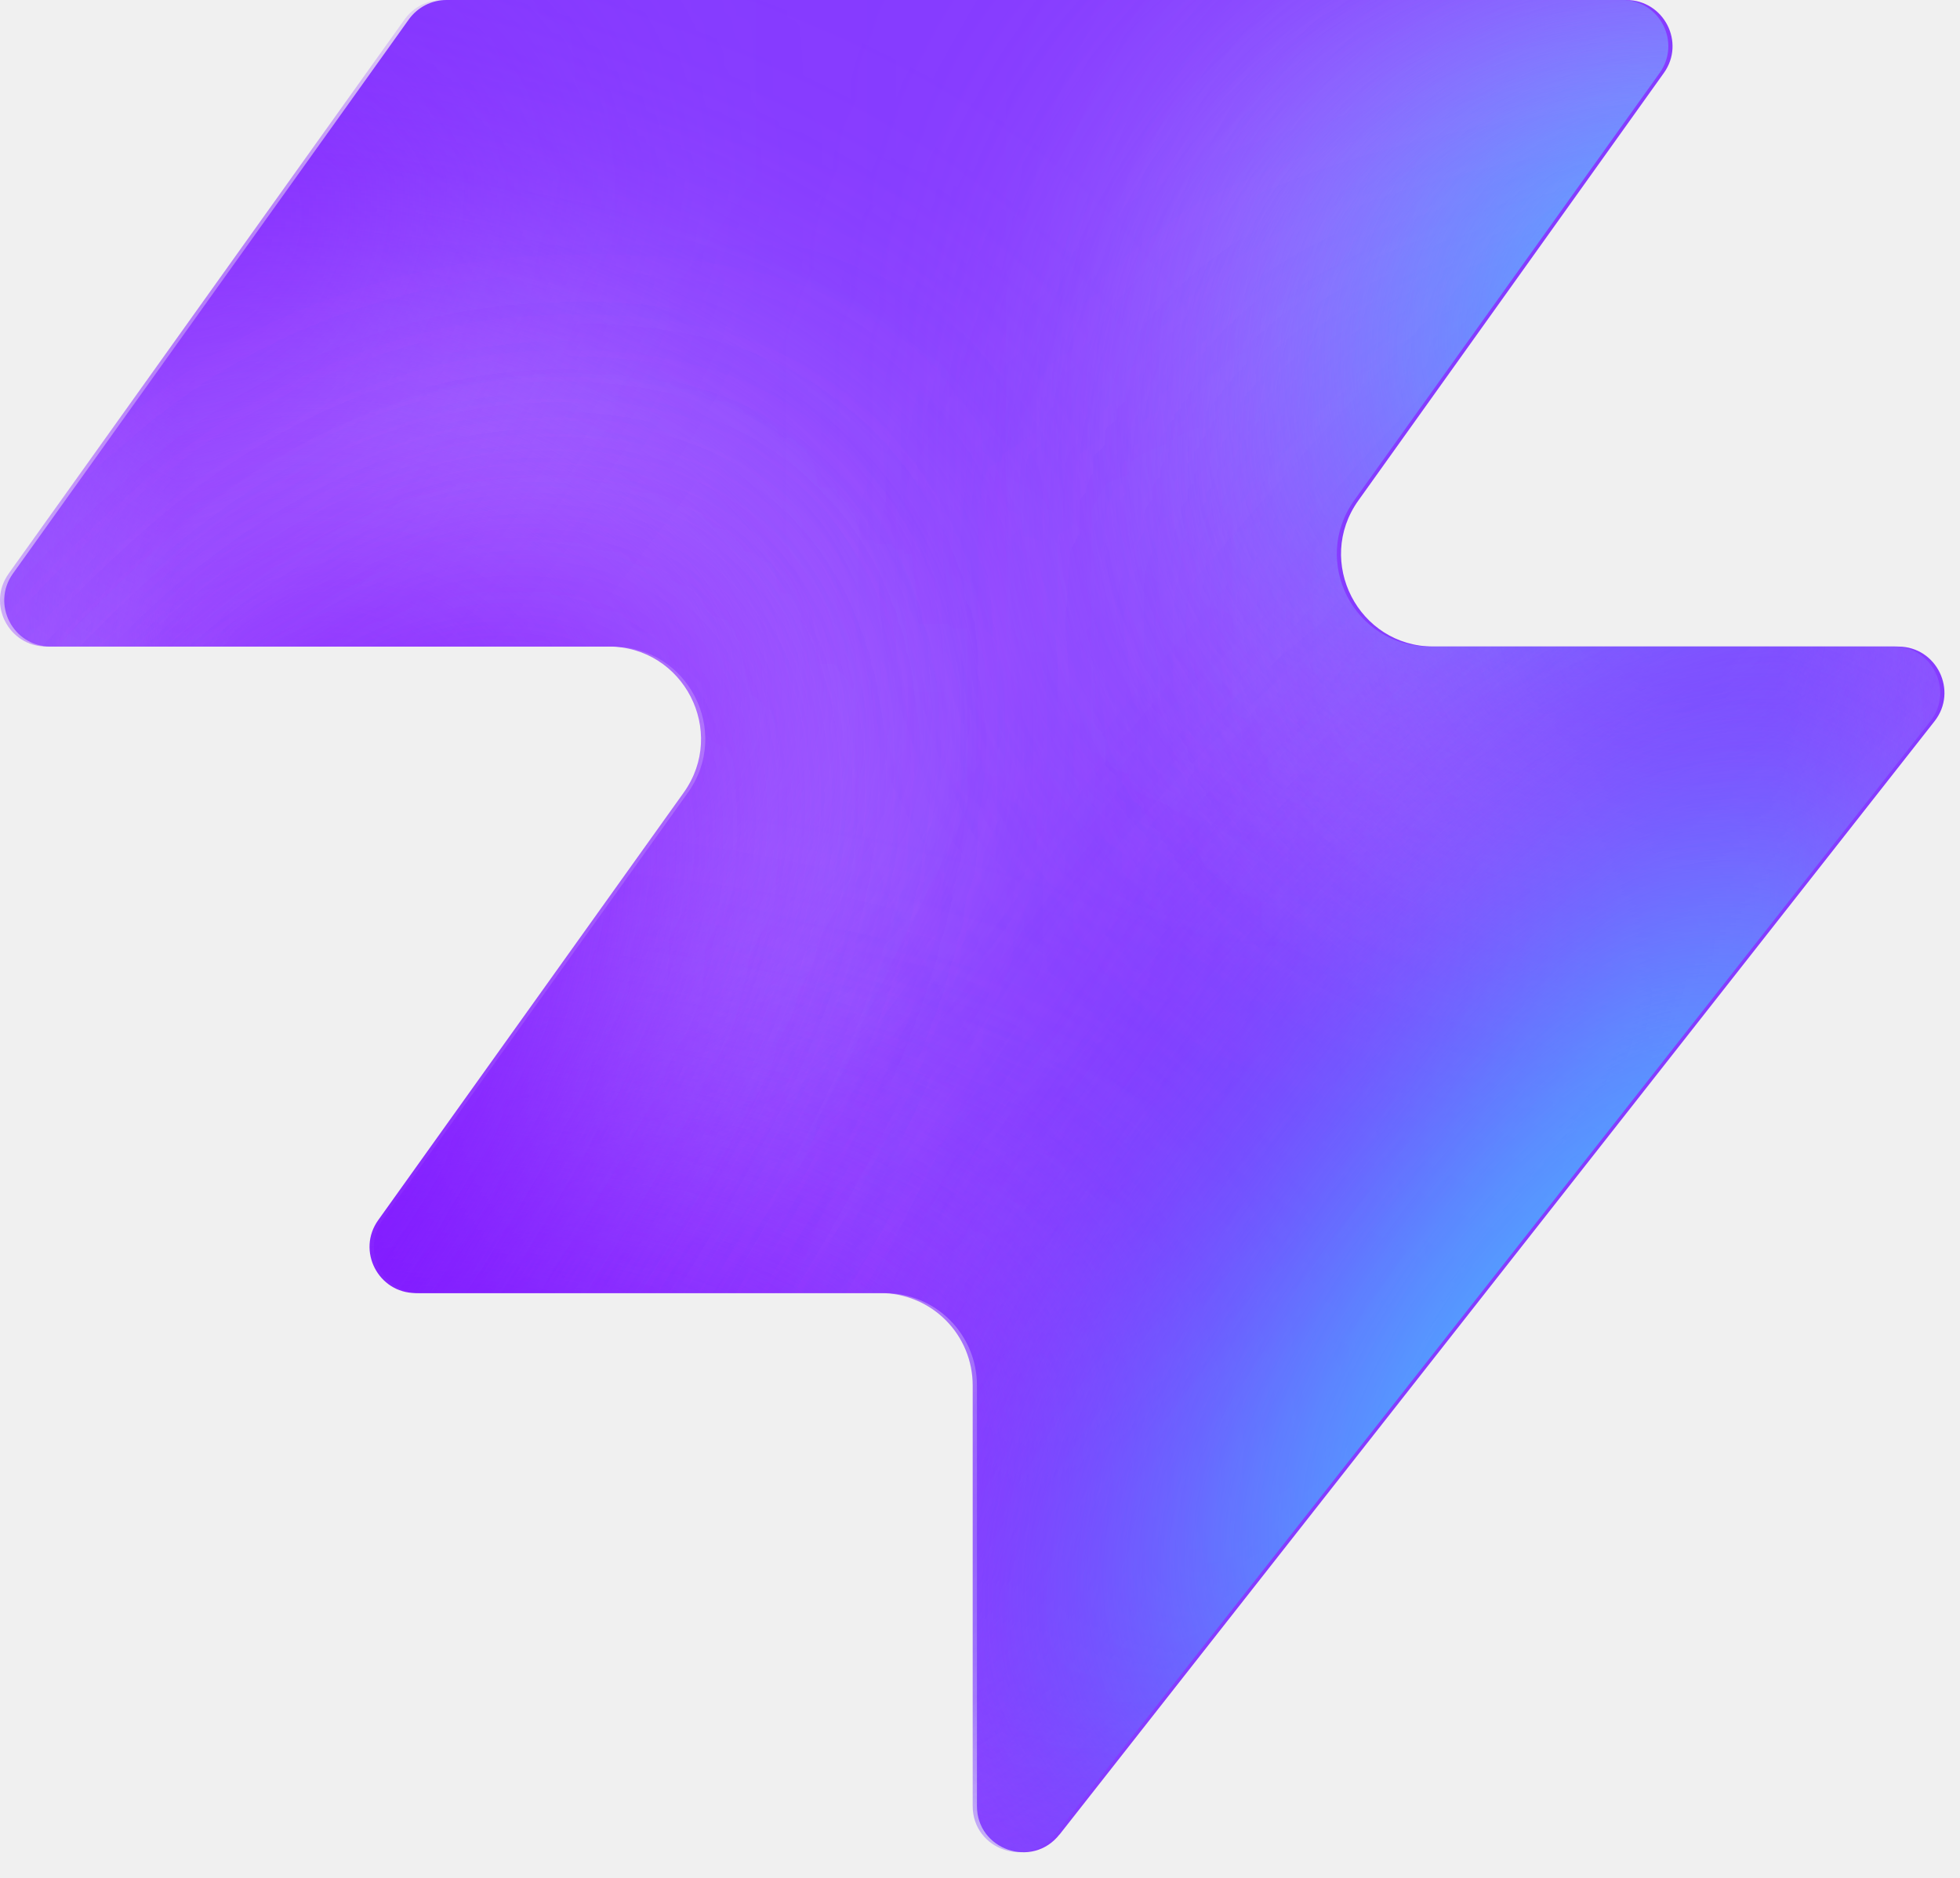
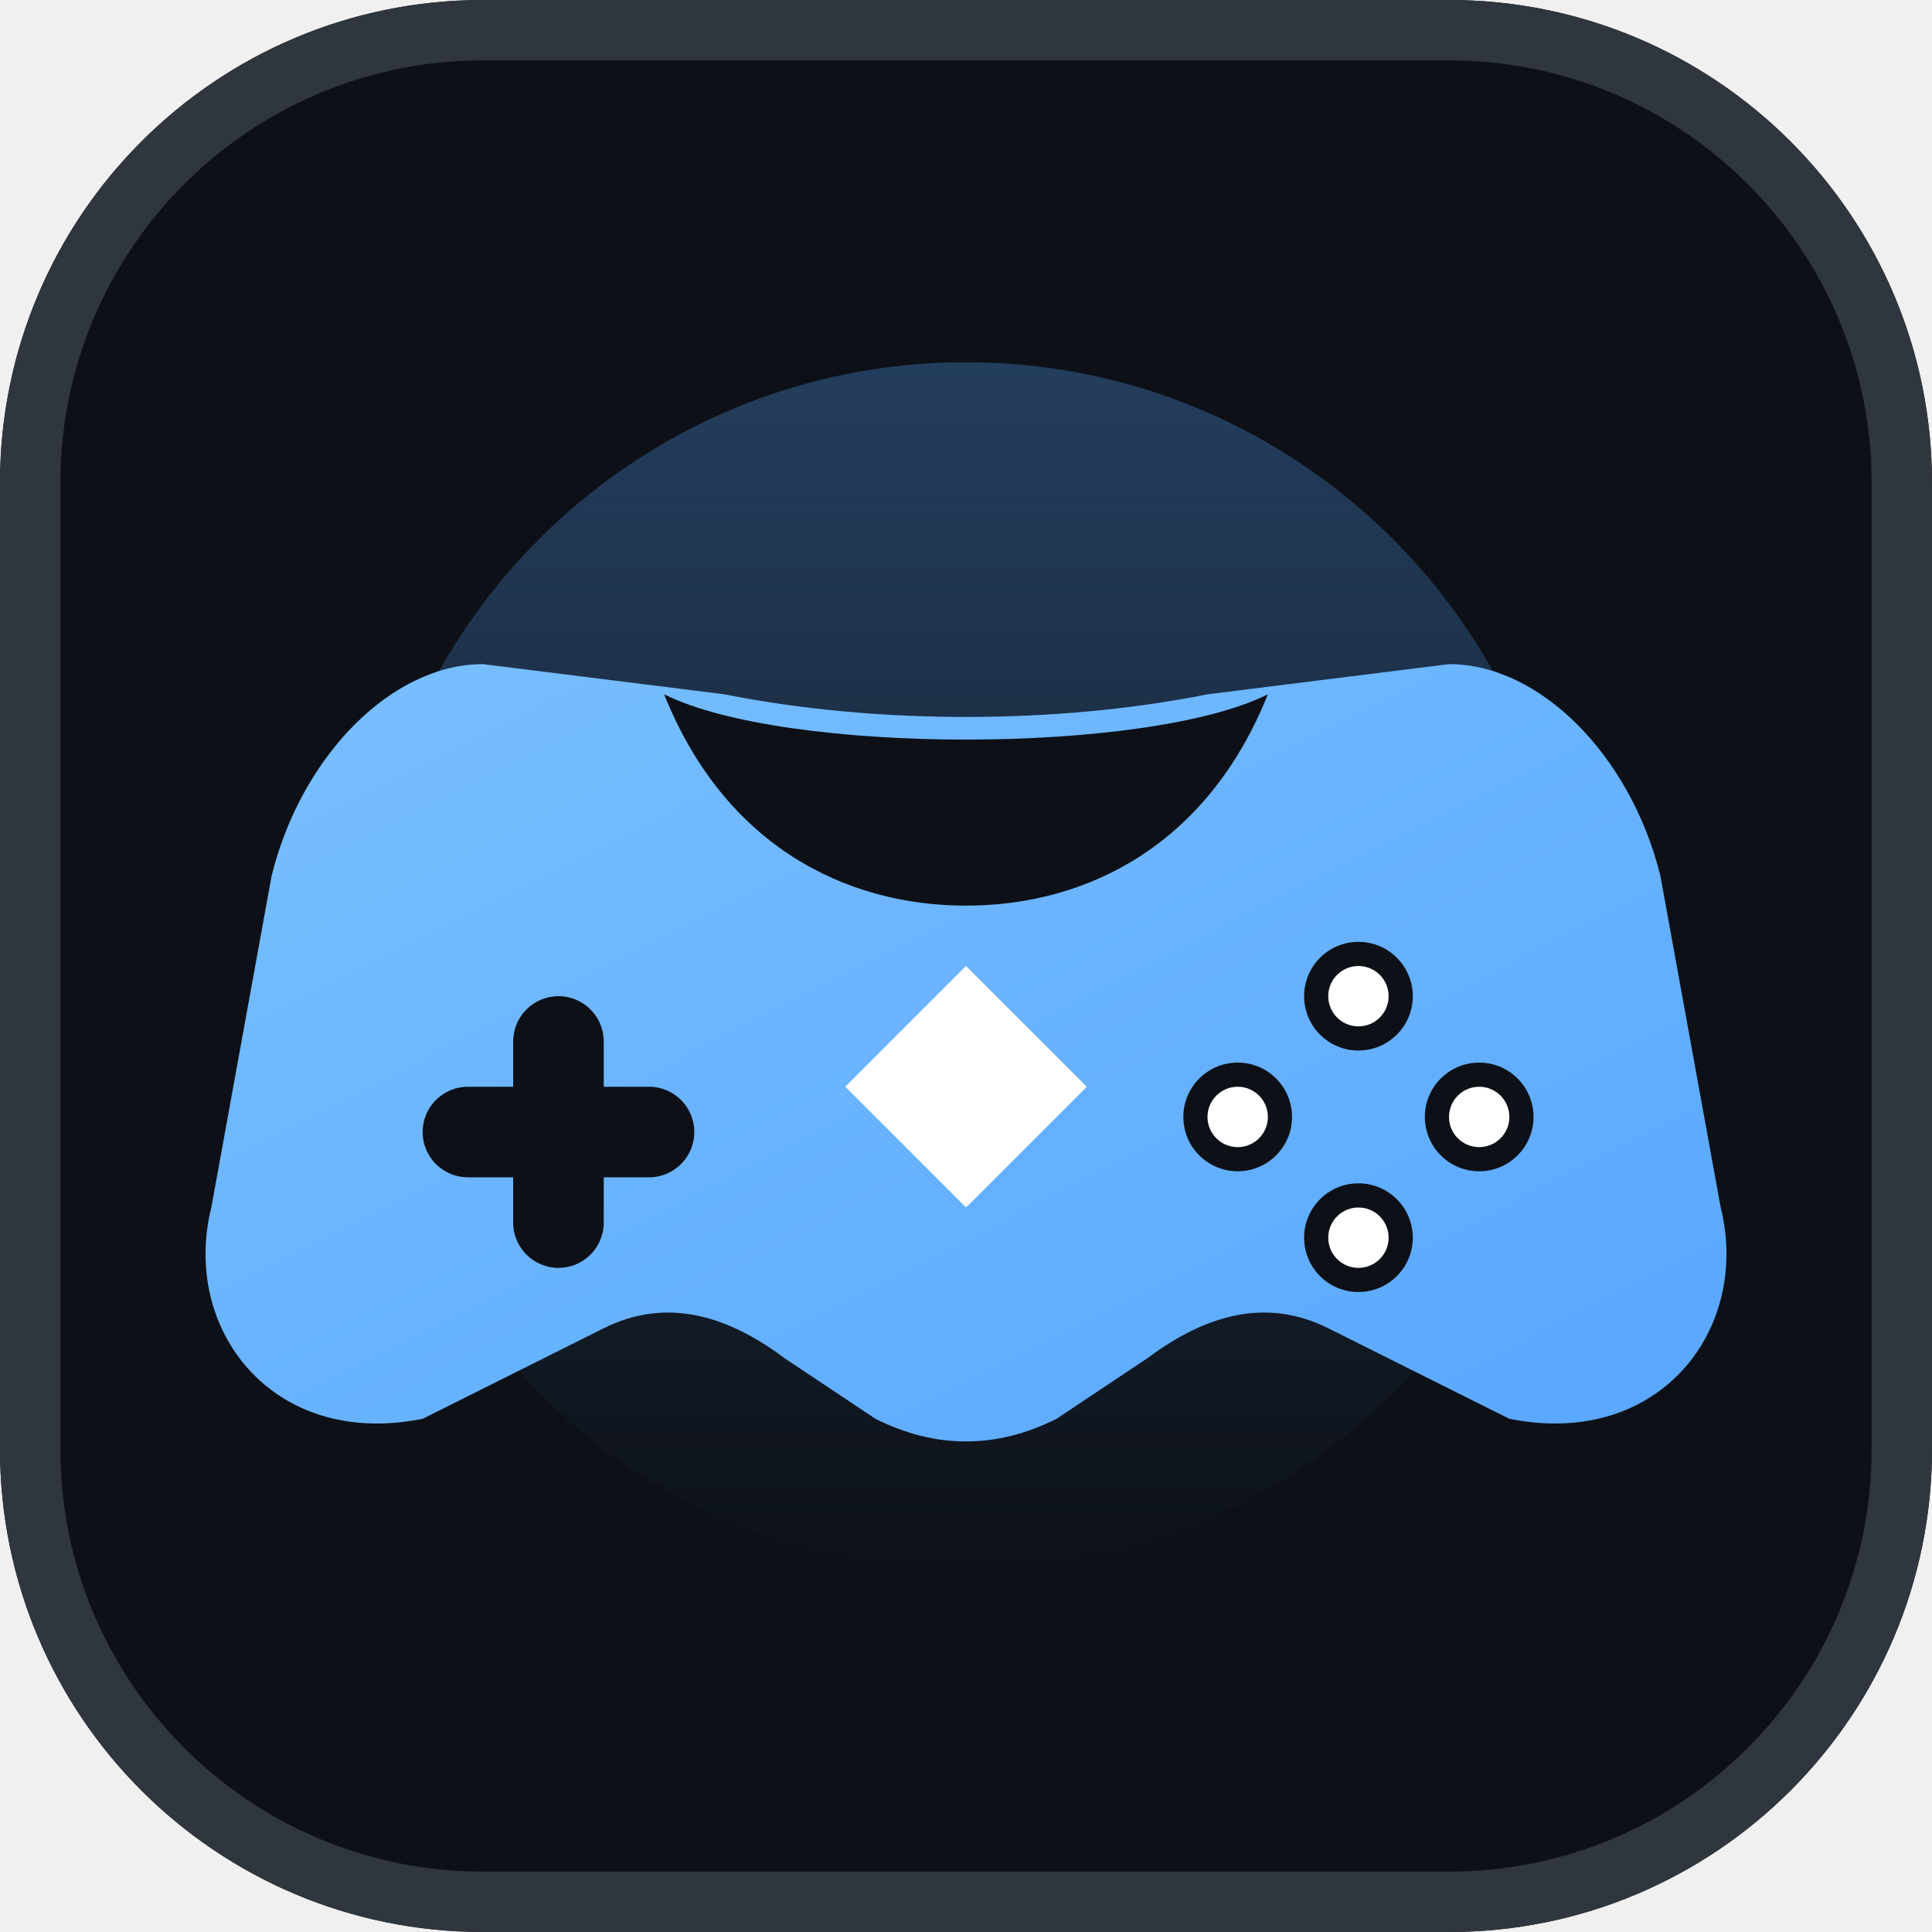
- <svg xmlns="http://www.w3.org/2000/svg" width="48" height="46" fill="none" viewBox="0 0 48 46">
-   <path fill="#863bff" d="M25.946 44.938c-.664.845-2.021.375-2.021-.698V33.937a2.26 2.26 0 0 0-2.262-2.262H10.287c-.92 0-1.456-1.04-.92-1.788l7.48-10.471c1.07-1.497 0-3.578-1.842-3.578H1.237c-.92 0-1.456-1.04-.92-1.788L10.013.474c.214-.297.556-.474.92-.474h28.894c.92 0 1.456 1.04.92 1.788l-7.48 10.471c-1.07 1.498 0 3.579 1.842 3.579h11.377c.943 0 1.473 1.088.89 1.83L25.947 44.94z" style="fill:#863bff;fill:color(display-p3 .525 .23 1);fill-opacity:1" />
-   <mask id="a" width="48" height="46" x="0" y="0" maskUnits="userSpaceOnUse" style="mask-type:alpha">
-     <path fill="#000" d="M25.842 44.938c-.664.844-2.021.375-2.021-.698V33.937a2.26 2.26 0 0 0-2.262-2.262H10.183c-.92 0-1.456-1.04-.92-1.788l7.48-10.471c1.07-1.498 0-3.579-1.842-3.579H1.133c-.92 0-1.456-1.04-.92-1.787L9.91.473c.214-.297.556-.474.92-.474h28.894c.92 0 1.456 1.04.92 1.788l-7.48 10.471c-1.07 1.498 0 3.578 1.842 3.578h11.377c.943 0 1.473 1.088.89 1.832L25.843 44.94z" style="fill:#000;fill-opacity:1" />
-   </mask>
-   <g mask="url(#a)">
-     <g filter="url(#b)">
-       <ellipse cx="5.508" cy="14.704" fill="#ede6ff" rx="5.508" ry="14.704" style="fill:#ede6ff;fill:color(display-p3 .927 .903 1);fill-opacity:1" transform="matrix(.00324 1 1 -.00324 -4.47 31.516)" />
-     </g>
-     <g filter="url(#c)">
-       <ellipse cx="10.399" cy="29.851" fill="#ede6ff" rx="10.399" ry="29.851" style="fill:#ede6ff;fill:color(display-p3 .927 .903 1);fill-opacity:1" transform="matrix(.00324 1 1 -.00324 -39.328 7.883)" />
-     </g>
-     <g filter="url(#d)">
-       <ellipse cx="5.508" cy="30.487" fill="#7e14ff" rx="5.508" ry="30.487" style="fill:#7e14ff;fill:color(display-p3 .492 .077 1);fill-opacity:1" transform="rotate(89.814 -25.913 -14.639)scale(1 -1)" />
-     </g>
-     <g filter="url(#e)">
-       <ellipse cx="5.508" cy="30.599" fill="#7e14ff" rx="5.508" ry="30.599" style="fill:#7e14ff;fill:color(display-p3 .492 .077 1);fill-opacity:1" transform="rotate(89.814 -32.644 -3.334)scale(1 -1)" />
-     </g>
-     <g filter="url(#f)">
-       <ellipse cx="5.508" cy="30.599" fill="#7e14ff" rx="5.508" ry="30.599" style="fill:#7e14ff;fill:color(display-p3 .492 .077 1);fill-opacity:1" transform="matrix(.00324 1 1 -.00324 -34.34 30.47)" />
-     </g>
-     <g filter="url(#g)">
-       <ellipse cx="14.072" cy="22.078" fill="#ede6ff" rx="14.072" ry="22.078" style="fill:#ede6ff;fill:color(display-p3 .927 .903 1);fill-opacity:1" transform="rotate(93.35 24.506 48.493)scale(-1 1)" />
-     </g>
-     <g filter="url(#h)">
-       <ellipse cx="3.47" cy="21.501" fill="#7e14ff" rx="3.47" ry="21.501" style="fill:#7e14ff;fill:color(display-p3 .492 .077 1);fill-opacity:1" transform="rotate(89.009 28.708 47.59)scale(-1 1)" />
-     </g>
-     <g filter="url(#i)">
-       <ellipse cx="3.47" cy="21.501" fill="#7e14ff" rx="3.47" ry="21.501" style="fill:#7e14ff;fill:color(display-p3 .492 .077 1);fill-opacity:1" transform="rotate(89.009 28.708 47.59)scale(-1 1)" />
-     </g>
-     <g filter="url(#j)">
-       <ellipse cx=".387" cy="8.972" fill="#7e14ff" rx="4.407" ry="29.108" style="fill:#7e14ff;fill:color(display-p3 .492 .077 1);fill-opacity:1" transform="rotate(39.51 .387 8.972)" />
-     </g>
-     <g filter="url(#k)">
-       <ellipse cx="47.523" cy="-6.092" fill="#7e14ff" rx="4.407" ry="29.108" style="fill:#7e14ff;fill:color(display-p3 .492 .077 1);fill-opacity:1" transform="rotate(37.892 47.523 -6.092)" />
-     </g>
-     <g filter="url(#l)">
-       <ellipse cx="41.412" cy="6.333" fill="#47bfff" rx="5.971" ry="9.665" style="fill:#47bfff;fill:color(display-p3 .28 .748 1);fill-opacity:1" transform="rotate(37.892 41.412 6.333)" />
-     </g>
-     <g filter="url(#m)">
-       <ellipse cx="-1.879" cy="38.332" fill="#7e14ff" rx="4.407" ry="29.108" style="fill:#7e14ff;fill:color(display-p3 .492 .077 1);fill-opacity:1" transform="rotate(37.892 -1.88 38.332)" />
-     </g>
-     <g filter="url(#n)">
-       <ellipse cx="-1.879" cy="38.332" fill="#7e14ff" rx="4.407" ry="29.108" style="fill:#7e14ff;fill:color(display-p3 .492 .077 1);fill-opacity:1" transform="rotate(37.892 -1.88 38.332)" />
-     </g>
-     <g filter="url(#o)">
-       <ellipse cx="35.651" cy="29.907" fill="#7e14ff" rx="4.407" ry="29.108" style="fill:#7e14ff;fill:color(display-p3 .492 .077 1);fill-opacity:1" transform="rotate(37.892 35.651 29.907)" />
-     </g>
-     <g filter="url(#p)">
-       <ellipse cx="38.418" cy="32.4" fill="#47bfff" rx="5.971" ry="15.297" style="fill:#47bfff;fill:color(display-p3 .28 .748 1);fill-opacity:1" transform="rotate(37.892 38.418 32.4)" />
-     </g>
-   </g>
+ <svg xmlns="http://www.w3.org/2000/svg" viewBox="0 0 64 64" width="64" height="64">
  <defs>
-     <filter id="b" width="60.045" height="41.654" x="-19.77" y="16.149" color-interpolation-filters="sRGB" filterUnits="userSpaceOnUse">
-       <feFlood flood-opacity="0" result="BackgroundImageFix" />
-       <feBlend in="SourceGraphic" in2="BackgroundImageFix" result="shape" />
-       <feGaussianBlur result="effect1_foregroundBlur_2002_17158" stdDeviation="7.659" />
-     </filter>
-     <filter id="c" width="90.34" height="51.437" x="-54.613" y="-7.533" color-interpolation-filters="sRGB" filterUnits="userSpaceOnUse">
-       <feFlood flood-opacity="0" result="BackgroundImageFix" />
-       <feBlend in="SourceGraphic" in2="BackgroundImageFix" result="shape" />
-       <feGaussianBlur result="effect1_foregroundBlur_2002_17158" stdDeviation="7.659" />
-     </filter>
-     <filter id="d" width="79.355" height="29.4" x="-49.64" y="2.03" color-interpolation-filters="sRGB" filterUnits="userSpaceOnUse">
-       <feFlood flood-opacity="0" result="BackgroundImageFix" />
-       <feBlend in="SourceGraphic" in2="BackgroundImageFix" result="shape" />
-       <feGaussianBlur result="effect1_foregroundBlur_2002_17158" stdDeviation="4.596" />
-     </filter>
-     <filter id="e" width="79.579" height="29.4" x="-45.045" y="20.029" color-interpolation-filters="sRGB" filterUnits="userSpaceOnUse">
-       <feFlood flood-opacity="0" result="BackgroundImageFix" />
-       <feBlend in="SourceGraphic" in2="BackgroundImageFix" result="shape" />
-       <feGaussianBlur result="effect1_foregroundBlur_2002_17158" stdDeviation="4.596" />
-     </filter>
-     <filter id="f" width="79.579" height="29.4" x="-43.513" y="21.178" color-interpolation-filters="sRGB" filterUnits="userSpaceOnUse">
-       <feFlood flood-opacity="0" result="BackgroundImageFix" />
-       <feBlend in="SourceGraphic" in2="BackgroundImageFix" result="shape" />
-       <feGaussianBlur result="effect1_foregroundBlur_2002_17158" stdDeviation="4.596" />
-     </filter>
-     <filter id="g" width="74.749" height="58.852" x="15.756" y="-17.901" color-interpolation-filters="sRGB" filterUnits="userSpaceOnUse">
-       <feFlood flood-opacity="0" result="BackgroundImageFix" />
-       <feBlend in="SourceGraphic" in2="BackgroundImageFix" result="shape" />
-       <feGaussianBlur result="effect1_foregroundBlur_2002_17158" stdDeviation="7.659" />
-     </filter>
-     <filter id="h" width="61.377" height="25.362" x="23.548" y="2.284" color-interpolation-filters="sRGB" filterUnits="userSpaceOnUse">
-       <feFlood flood-opacity="0" result="BackgroundImageFix" />
-       <feBlend in="SourceGraphic" in2="BackgroundImageFix" result="shape" />
-       <feGaussianBlur result="effect1_foregroundBlur_2002_17158" stdDeviation="4.596" />
-     </filter>
-     <filter id="i" width="61.377" height="25.362" x="23.548" y="2.284" color-interpolation-filters="sRGB" filterUnits="userSpaceOnUse">
-       <feFlood flood-opacity="0" result="BackgroundImageFix" />
-       <feBlend in="SourceGraphic" in2="BackgroundImageFix" result="shape" />
-       <feGaussianBlur result="effect1_foregroundBlur_2002_17158" stdDeviation="4.596" />
-     </filter>
-     <filter id="j" width="56.045" height="63.649" x="-27.636" y="-22.853" color-interpolation-filters="sRGB" filterUnits="userSpaceOnUse">
-       <feFlood flood-opacity="0" result="BackgroundImageFix" />
-       <feBlend in="SourceGraphic" in2="BackgroundImageFix" result="shape" />
-       <feGaussianBlur result="effect1_foregroundBlur_2002_17158" stdDeviation="4.596" />
-     </filter>
-     <filter id="k" width="54.814" height="64.646" x="20.116" y="-38.415" color-interpolation-filters="sRGB" filterUnits="userSpaceOnUse">
-       <feFlood flood-opacity="0" result="BackgroundImageFix" />
-       <feBlend in="SourceGraphic" in2="BackgroundImageFix" result="shape" />
-       <feGaussianBlur result="effect1_foregroundBlur_2002_17158" stdDeviation="4.596" />
-     </filter>
-     <filter id="l" width="33.541" height="35.313" x="24.641" y="-11.323" color-interpolation-filters="sRGB" filterUnits="userSpaceOnUse">
-       <feFlood flood-opacity="0" result="BackgroundImageFix" />
-       <feBlend in="SourceGraphic" in2="BackgroundImageFix" result="shape" />
-       <feGaussianBlur result="effect1_foregroundBlur_2002_17158" stdDeviation="4.596" />
-     </filter>
-     <filter id="m" width="54.814" height="64.646" x="-29.286" y="6.009" color-interpolation-filters="sRGB" filterUnits="userSpaceOnUse">
-       <feFlood flood-opacity="0" result="BackgroundImageFix" />
-       <feBlend in="SourceGraphic" in2="BackgroundImageFix" result="shape" />
-       <feGaussianBlur result="effect1_foregroundBlur_2002_17158" stdDeviation="4.596" />
-     </filter>
-     <filter id="n" width="54.814" height="64.646" x="-29.286" y="6.009" color-interpolation-filters="sRGB" filterUnits="userSpaceOnUse">
-       <feFlood flood-opacity="0" result="BackgroundImageFix" />
-       <feBlend in="SourceGraphic" in2="BackgroundImageFix" result="shape" />
-       <feGaussianBlur result="effect1_foregroundBlur_2002_17158" stdDeviation="4.596" />
-     </filter>
-     <filter id="o" width="54.814" height="64.646" x="8.244" y="-2.416" color-interpolation-filters="sRGB" filterUnits="userSpaceOnUse">
-       <feFlood flood-opacity="0" result="BackgroundImageFix" />
-       <feBlend in="SourceGraphic" in2="BackgroundImageFix" result="shape" />
-       <feGaussianBlur result="effect1_foregroundBlur_2002_17158" stdDeviation="4.596" />
-     </filter>
-     <filter id="p" width="39.409" height="43.623" x="18.713" y="10.588" color-interpolation-filters="sRGB" filterUnits="userSpaceOnUse">
-       <feFlood flood-opacity="0" result="BackgroundImageFix" />
-       <feBlend in="SourceGraphic" in2="BackgroundImageFix" result="shape" />
-       <feGaussianBlur result="effect1_foregroundBlur_2002_17158" stdDeviation="4.596" />
-     </filter>
+     <linearGradient id="accentGrad" x1="0%" y1="0%" x2="100%" y2="100%">
+       <stop offset="0%" stop-color="#79C0FF" />
+       <stop offset="100%" stop-color="#58A6FF" />
+     </linearGradient>
+     <linearGradient id="glowGrad" x1="50%" y1="0%" x2="50%" y2="100%">
+       <stop offset="0%" stop-color="#58A6FF" stop-opacity="0.3" />
+       <stop offset="100%" stop-color="#58A6FF" stop-opacity="0" />
+     </linearGradient>
  </defs>
+   <rect width="64" height="64" rx="16" fill="#0D1117" />
+   <rect x="1" y="1" width="62" height="62" rx="15" fill="none" stroke="#30363D" stroke-width="2" />
+   <circle cx="32" cy="32" r="20" fill="url(#glowGrad)" />
+   <path d="M16 22 C13 22, 10 25, 9 29 L7 40 C6 44, 9 48, 14 47 L20 44 C22 43, 24 43.5, 26 45 L29 47 C31 48, 33 48, 35 47 L38 45 C40 43.5, 42 43, 44 44 L50 47 C55 48, 58 44, 57 40 L55 29 C54 25, 51 22, 48 22 L40 23 C35 24, 29 24, 24 23 Z" fill="url(#accentGrad)" />
+   <path d="M22 23 C26 25, 38 25, 42 23 C40 28, 36 30, 32 30 C28 30, 24 28, 22 23 Z" fill="#0D1117" />
+   <polygon points="32,32 36,36 32,40 28,36" fill="#FFFFFF" />
+   <rect x="17" y="33" width="3" height="9" rx="1.5" fill="#0D1117" />
+   <rect x="14" y="36" width="9" height="3" rx="1.5" fill="#0D1117" />
+   <circle cx="45" cy="33" r="1.8" fill="#0D1117" />
+   <circle cx="49" cy="37" r="1.8" fill="#0D1117" />
+   <circle cx="41" cy="37" r="1.8" fill="#0D1117" />
+   <circle cx="45" cy="41" r="1.8" fill="#0D1117" />
+   <circle cx="45" cy="33" r="1" fill="#FFFFFF" />
+   <circle cx="49" cy="37" r="1" fill="#FFFFFF" />
+   <circle cx="41" cy="37" r="1" fill="#FFFFFF" />
+   <circle cx="45" cy="41" r="1" fill="#FFFFFF" />
</svg>
